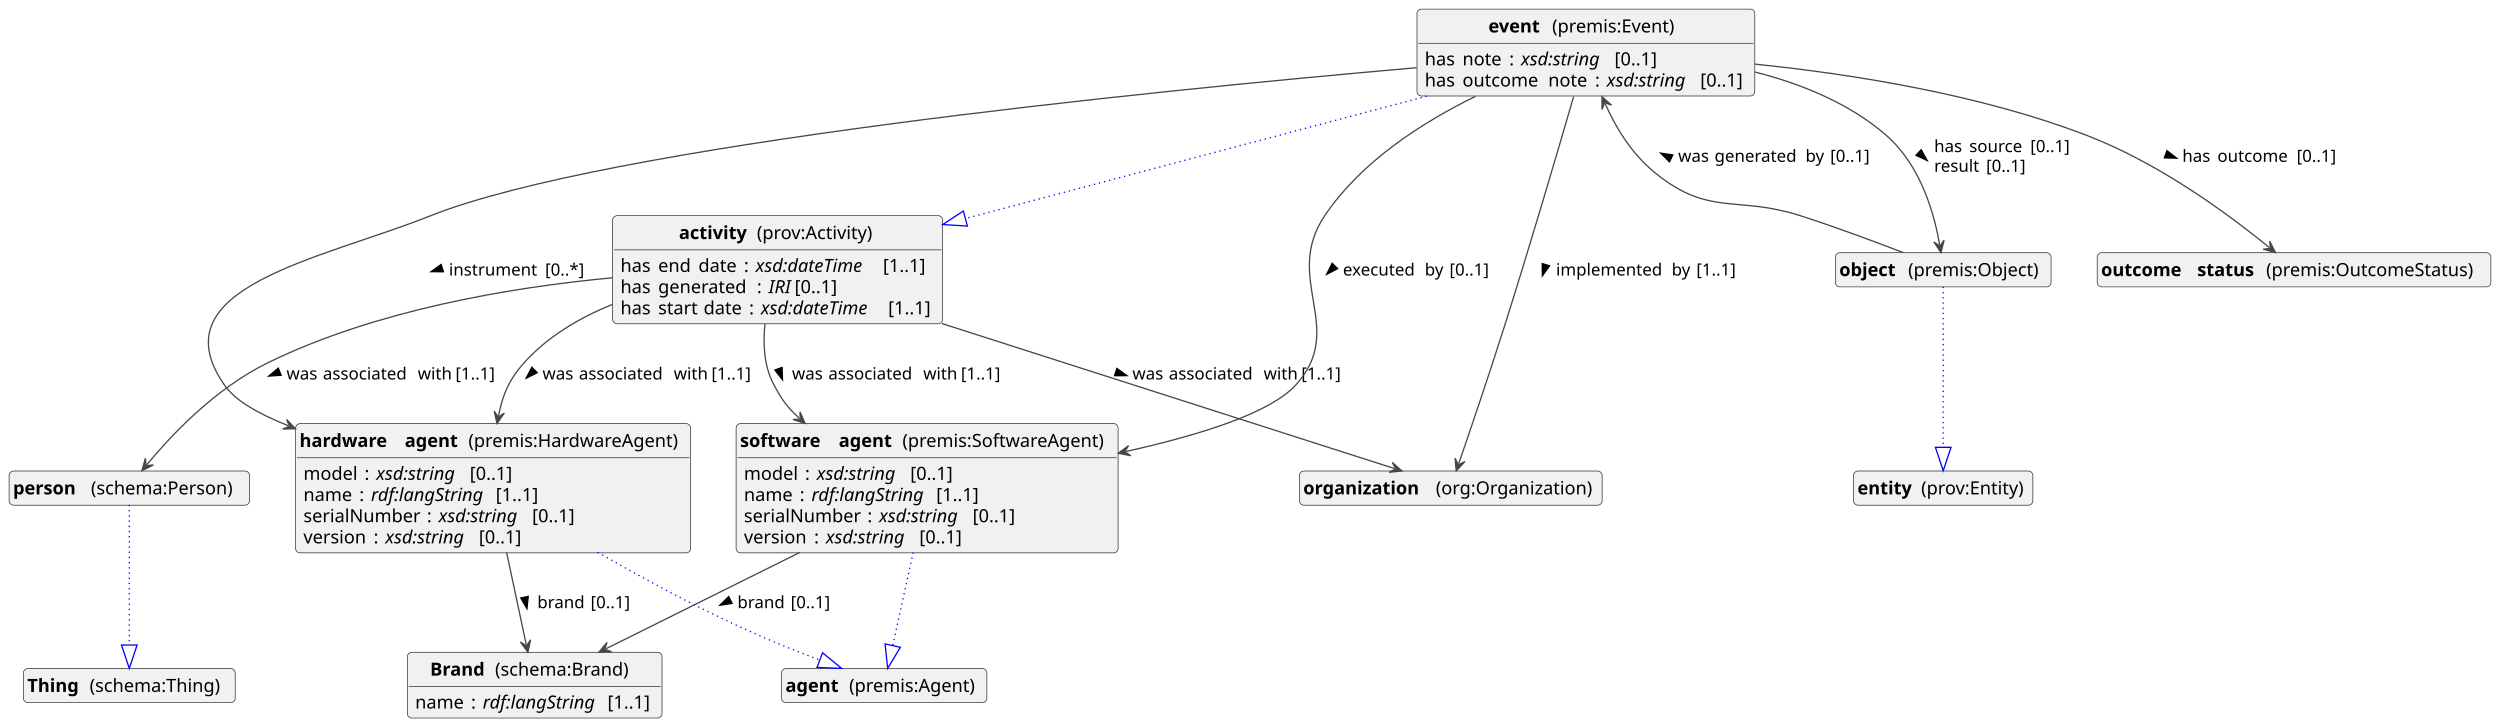
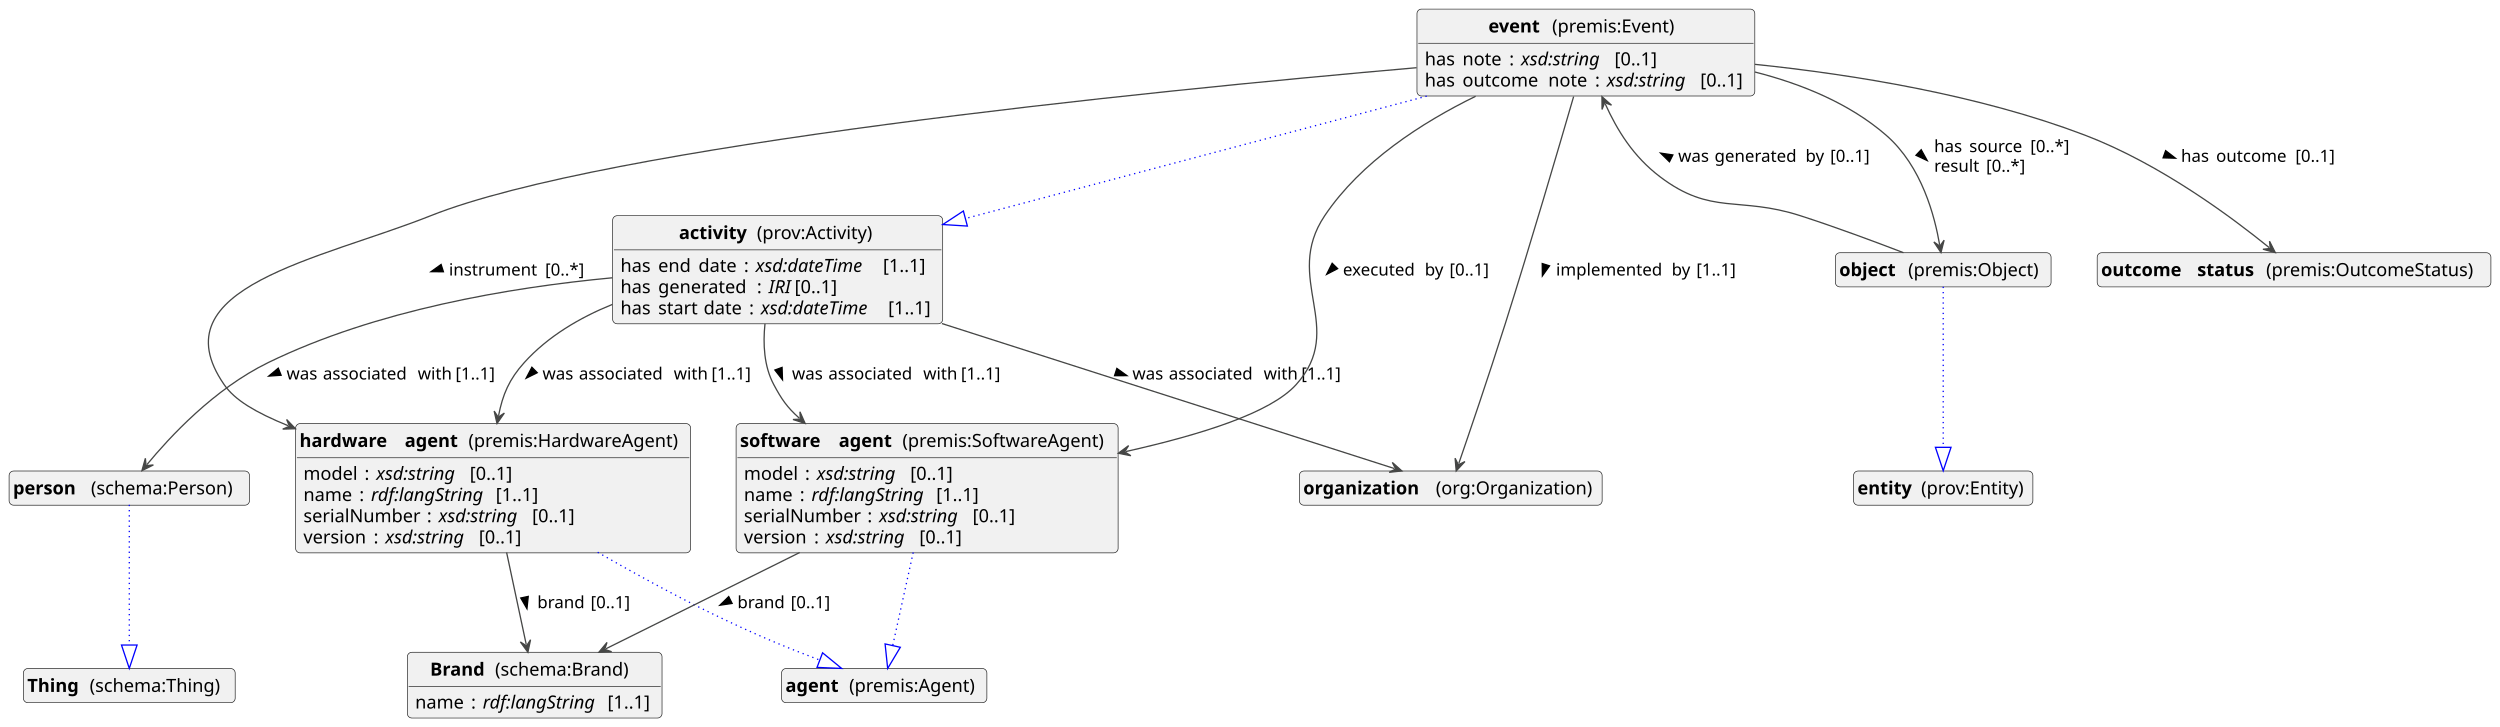
<svg xmlns="http://www.w3.org/2000/svg" xmlns:xlink="http://www.w3.org/1999/xlink" contentStyleType="text/css" height="559px" preserveAspectRatio="none" style="width:1924px;height:559px;background:#FFFFFF;" version="1.1" viewBox="0 0 1924 559" width="1924px" zoomAndPan="magnify">
  <defs />
  <g>
    <a href="#schema%3ABrand" target="_top" title="#schema%3ABrand" xlink:actuate="onRequest" xlink:href="#schema%3ABrand" xlink:show="new" xlink:title="#schema%3ABrand" xlink:type="simple">
      <g id="elem_schema_Brand">
        <rect codeLine="15" fill="#F1F1F1" height="50.594" id="schema_Brand" rx="3.5" ry="3.5" style="stroke:#181818;stroke-width:0.5;" width="196" x="313.5" y="502" />
        <text fill="#000000" font-family="sans-serif" font-size="14" font-weight="bold" lengthAdjust="spacing" textLength="46" x="331" y="519.995">Brand</text>
        <text fill="#000000" font-family="sans-serif" font-size="14" lengthAdjust="spacing" textLength="4" x="377" y="519.995"> </text>
        <text fill="#000000" font-family="sans-serif" font-size="14" lengthAdjust="spacing" textLength="111" x="381" y="519.995">(schema:Brand)</text>
        <line style="stroke:#181818;stroke-width:0.5;" x1="314.5" x2="508.5" y1="528.297" y2="528.297" />
        <text fill="#000000" font-family="sans-serif" font-size="14" lengthAdjust="spacing" textLength="39" x="319.5" y="545.292">name</text>
        <text fill="#000000" font-family="sans-serif" font-size="14" lengthAdjust="spacing" textLength="4" x="358.5" y="545.292"> </text>
        <text fill="#000000" font-family="sans-serif" font-size="14" lengthAdjust="spacing" textLength="5" x="362.5" y="545.292">:</text>
        <text fill="#000000" font-family="sans-serif" font-size="14" lengthAdjust="spacing" textLength="4" x="367.5" y="545.292"> </text>
        <text fill="#000000" font-family="sans-serif" font-size="14" font-style="italic" lengthAdjust="spacing" textLength="92" x="371.5" y="545.292">rdf:langString</text>
        <text fill="#000000" font-family="sans-serif" font-size="14" lengthAdjust="spacing" textLength="4" x="463.5" y="545.292"> </text>
        <text fill="#000000" font-family="sans-serif" font-size="14" lengthAdjust="spacing" textLength="36" x="467.5" y="545.292">[1..1]</text>
      </g>
    </a>
    <a href="#prov%3AActivity" target="_top" title="#prov%3AActivity" xlink:actuate="onRequest" xlink:href="#prov%3AActivity" xlink:show="new" xlink:title="#prov%3AActivity" xlink:type="simple">
      <g id="elem_prov_Activity">
        <rect codeLine="18" fill="#F1F1F1" height="83.188" id="prov_Activity" rx="3.5" ry="3.5" style="stroke:#181818;stroke-width:0.5;" width="254" x="471.5" y="166" />
        <text fill="#000000" font-family="sans-serif" font-size="14" font-weight="bold" lengthAdjust="spacing" textLength="56" x="522.5" y="183.995">activity</text>
        <text fill="#000000" font-family="sans-serif" font-size="14" lengthAdjust="spacing" textLength="4" x="578.5" y="183.995"> </text>
        <text fill="#000000" font-family="sans-serif" font-size="14" lengthAdjust="spacing" textLength="92" x="582.5" y="183.995">(prov:Activity)</text>
        <line style="stroke:#181818;stroke-width:0.5;" x1="472.5" x2="724.5" y1="192.297" y2="192.297" />
        <text fill="#000000" font-family="sans-serif" font-size="14" lengthAdjust="spacing" textLength="25" x="477.5" y="209.292">has</text>
        <text fill="#000000" font-family="sans-serif" font-size="14" lengthAdjust="spacing" textLength="4" x="502.5" y="209.292"> </text>
        <text fill="#000000" font-family="sans-serif" font-size="14" lengthAdjust="spacing" textLength="27" x="506.5" y="209.292">end</text>
        <text fill="#000000" font-family="sans-serif" font-size="14" lengthAdjust="spacing" textLength="4" x="533.5" y="209.292"> </text>
        <text fill="#000000" font-family="sans-serif" font-size="14" lengthAdjust="spacing" textLength="31" x="537.5" y="209.292">date</text>
        <text fill="#000000" font-family="sans-serif" font-size="14" lengthAdjust="spacing" textLength="4" x="568.5" y="209.292"> </text>
        <text fill="#000000" font-family="sans-serif" font-size="14" lengthAdjust="spacing" textLength="5" x="572.5" y="209.292">:</text>
        <text fill="#000000" font-family="sans-serif" font-size="14" lengthAdjust="spacing" textLength="4" x="577.5" y="209.292"> </text>
        <text fill="#000000" font-family="sans-serif" font-size="14" font-style="italic" lengthAdjust="spacing" textLength="94" x="581.5" y="209.292">xsd:dateTime</text>
        <text fill="#000000" font-family="sans-serif" font-size="14" lengthAdjust="spacing" textLength="4" x="675.5" y="209.292"> </text>
        <text fill="#000000" font-family="sans-serif" font-size="14" lengthAdjust="spacing" textLength="36" x="679.5" y="209.292">[1..1]</text>
        <text fill="#000000" font-family="sans-serif" font-size="14" lengthAdjust="spacing" textLength="25" x="477.5" y="225.589">has</text>
        <text fill="#000000" font-family="sans-serif" font-size="14" lengthAdjust="spacing" textLength="4" x="502.5" y="225.589"> </text>
        <text fill="#000000" font-family="sans-serif" font-size="14" lengthAdjust="spacing" textLength="72" x="506.5" y="225.589">generated</text>
        <text fill="#000000" font-family="sans-serif" font-size="14" lengthAdjust="spacing" textLength="4" x="578.5" y="225.589"> </text>
        <text fill="#000000" font-family="sans-serif" font-size="14" lengthAdjust="spacing" textLength="5" x="582.5" y="225.589">:</text>
        <text fill="#000000" font-family="sans-serif" font-size="14" lengthAdjust="spacing" textLength="4" x="587.5" y="225.589"> </text>
        <text fill="#000000" font-family="sans-serif" font-size="14" font-style="italic" lengthAdjust="spacing" textLength="16" x="591.5" y="225.589">IRI</text>
        <text fill="#000000" font-family="sans-serif" font-size="14" lengthAdjust="spacing" textLength="4" x="607.5" y="225.589"> </text>
        <text fill="#000000" font-family="sans-serif" font-size="14" lengthAdjust="spacing" textLength="36" x="611.5" y="225.589">[0..1]</text>
        <text fill="#000000" font-family="sans-serif" font-size="14" lengthAdjust="spacing" textLength="25" x="477.5" y="241.886">has</text>
        <text fill="#000000" font-family="sans-serif" font-size="14" lengthAdjust="spacing" textLength="4" x="502.5" y="241.886"> </text>
        <text fill="#000000" font-family="sans-serif" font-size="14" lengthAdjust="spacing" textLength="31" x="506.5" y="241.886">start</text>
        <text fill="#000000" font-family="sans-serif" font-size="14" lengthAdjust="spacing" textLength="4" x="537.5" y="241.886"> </text>
        <text fill="#000000" font-family="sans-serif" font-size="14" lengthAdjust="spacing" textLength="31" x="541.5" y="241.886">date</text>
        <text fill="#000000" font-family="sans-serif" font-size="14" lengthAdjust="spacing" textLength="4" x="572.5" y="241.886"> </text>
        <text fill="#000000" font-family="sans-serif" font-size="14" lengthAdjust="spacing" textLength="5" x="576.5" y="241.886">:</text>
        <text fill="#000000" font-family="sans-serif" font-size="14" lengthAdjust="spacing" textLength="4" x="581.5" y="241.886"> </text>
        <text fill="#000000" font-family="sans-serif" font-size="14" font-style="italic" lengthAdjust="spacing" textLength="94" x="585.5" y="241.886">xsd:dateTime</text>
        <text fill="#000000" font-family="sans-serif" font-size="14" lengthAdjust="spacing" textLength="4" x="679.5" y="241.886"> </text>
        <text fill="#000000" font-family="sans-serif" font-size="14" lengthAdjust="spacing" textLength="36" x="683.5" y="241.886">[1..1]</text>
      </g>
    </a>
    <a href="#premis%3AEvent" target="_top" title="#premis%3AEvent" xlink:actuate="onRequest" xlink:href="#premis%3AEvent" xlink:show="new" xlink:title="#premis%3AEvent" xlink:type="simple">
      <g id="elem_premis_Event">
        <rect codeLine="17" fill="#F1F1F1" height="66.891" id="premis_Event" rx="3.5" ry="3.5" style="stroke:#181818;stroke-width:0.5;" width="260" x="1090.5" y="7" />
        <text fill="#000000" font-family="sans-serif" font-size="14" font-weight="bold" lengthAdjust="spacing" textLength="45" x="1145.5" y="24.995">event</text>
        <text fill="#000000" font-family="sans-serif" font-size="14" lengthAdjust="spacing" textLength="4" x="1190.5" y="24.995"> </text>
        <text fill="#000000" font-family="sans-serif" font-size="14" lengthAdjust="spacing" textLength="101" x="1194.5" y="24.995">(premis:Event)</text>
        <line style="stroke:#181818;stroke-width:0.5;" x1="1091.5" x2="1349.5" y1="33.297" y2="33.297" />
        <text fill="#000000" font-family="sans-serif" font-size="14" lengthAdjust="spacing" textLength="25" x="1096.5" y="50.292">has</text>
        <text fill="#000000" font-family="sans-serif" font-size="14" lengthAdjust="spacing" textLength="4" x="1121.5" y="50.292"> </text>
        <text fill="#000000" font-family="sans-serif" font-size="14" lengthAdjust="spacing" textLength="32" x="1125.5" y="50.292">note</text>
        <text fill="#000000" font-family="sans-serif" font-size="14" lengthAdjust="spacing" textLength="4" x="1157.5" y="50.292"> </text>
        <text fill="#000000" font-family="sans-serif" font-size="14" lengthAdjust="spacing" textLength="5" x="1161.5" y="50.292">:</text>
        <text fill="#000000" font-family="sans-serif" font-size="14" lengthAdjust="spacing" textLength="4" x="1166.5" y="50.292"> </text>
        <text fill="#000000" font-family="sans-serif" font-size="14" font-style="italic" lengthAdjust="spacing" textLength="68" x="1170.5" y="50.292">xsd:string</text>
        <text fill="#000000" font-family="sans-serif" font-size="14" lengthAdjust="spacing" textLength="4" x="1238.5" y="50.292"> </text>
        <text fill="#000000" font-family="sans-serif" font-size="14" lengthAdjust="spacing" textLength="36" x="1242.5" y="50.292">[0..1]</text>
        <text fill="#000000" font-family="sans-serif" font-size="14" lengthAdjust="spacing" textLength="25" x="1096.5" y="66.589">has</text>
        <text fill="#000000" font-family="sans-serif" font-size="14" lengthAdjust="spacing" textLength="4" x="1121.5" y="66.589"> </text>
        <text fill="#000000" font-family="sans-serif" font-size="14" lengthAdjust="spacing" textLength="62" x="1125.5" y="66.589">outcome</text>
        <text fill="#000000" font-family="sans-serif" font-size="14" lengthAdjust="spacing" textLength="4" x="1187.5" y="66.589"> </text>
        <text fill="#000000" font-family="sans-serif" font-size="14" lengthAdjust="spacing" textLength="32" x="1191.5" y="66.589">note</text>
        <text fill="#000000" font-family="sans-serif" font-size="14" lengthAdjust="spacing" textLength="4" x="1223.5" y="66.589"> </text>
        <text fill="#000000" font-family="sans-serif" font-size="14" lengthAdjust="spacing" textLength="5" x="1227.5" y="66.589">:</text>
        <text fill="#000000" font-family="sans-serif" font-size="14" lengthAdjust="spacing" textLength="4" x="1232.5" y="66.589"> </text>
        <text fill="#000000" font-family="sans-serif" font-size="14" font-style="italic" lengthAdjust="spacing" textLength="68" x="1236.5" y="66.589">xsd:string</text>
        <text fill="#000000" font-family="sans-serif" font-size="14" lengthAdjust="spacing" textLength="4" x="1304.5" y="66.589"> </text>
        <text fill="#000000" font-family="sans-serif" font-size="14" lengthAdjust="spacing" textLength="36" x="1308.5" y="66.589">[0..1]</text>
      </g>
    </a>
    <a href="#premis%3AHardwareAgent" target="_top" title="#premis%3AHardwareAgent" xlink:actuate="onRequest" xlink:href="#premis%3AHardwareAgent" xlink:show="new" xlink:title="#premis%3AHardwareAgent" xlink:type="simple">
      <g id="elem_premis_HardwareAgent">
        <rect codeLine="19" fill="#F1F1F1" height="99.484" id="premis_HardwareAgent" rx="3.5" ry="3.5" style="stroke:#181818;stroke-width:0.5;" width="304" x="227.5" y="326" />
        <text fill="#000000" font-family="sans-serif" font-size="14" font-weight="bold" lengthAdjust="spacing" textLength="76" x="230.5" y="343.995">hardware</text>
        <text fill="#000000" font-family="sans-serif" font-size="14" font-weight="bold" lengthAdjust="spacing" textLength="5" x="306.5" y="343.995"> </text>
        <text fill="#000000" font-family="sans-serif" font-size="14" font-weight="bold" lengthAdjust="spacing" textLength="45" x="311.5" y="343.995">agent</text>
        <text fill="#000000" font-family="sans-serif" font-size="14" lengthAdjust="spacing" textLength="4" x="356.5" y="343.995"> </text>
        <text fill="#000000" font-family="sans-serif" font-size="14" lengthAdjust="spacing" textLength="168" x="360.5" y="343.995">(premis:HardwareAgent)</text>
        <line style="stroke:#181818;stroke-width:0.5;" x1="228.5" x2="530.5" y1="352.297" y2="352.297" />
        <text fill="#000000" font-family="sans-serif" font-size="14" lengthAdjust="spacing" textLength="43" x="233.5" y="369.292">model</text>
        <text fill="#000000" font-family="sans-serif" font-size="14" lengthAdjust="spacing" textLength="4" x="276.5" y="369.292"> </text>
        <text fill="#000000" font-family="sans-serif" font-size="14" lengthAdjust="spacing" textLength="5" x="280.5" y="369.292">:</text>
        <text fill="#000000" font-family="sans-serif" font-size="14" lengthAdjust="spacing" textLength="4" x="285.5" y="369.292"> </text>
        <text fill="#000000" font-family="sans-serif" font-size="14" font-style="italic" lengthAdjust="spacing" textLength="68" x="289.5" y="369.292">xsd:string</text>
        <text fill="#000000" font-family="sans-serif" font-size="14" lengthAdjust="spacing" textLength="4" x="357.5" y="369.292"> </text>
        <text fill="#000000" font-family="sans-serif" font-size="14" lengthAdjust="spacing" textLength="36" x="361.5" y="369.292">[0..1]</text>
        <text fill="#000000" font-family="sans-serif" font-size="14" lengthAdjust="spacing" textLength="39" x="233.5" y="385.589">name</text>
        <text fill="#000000" font-family="sans-serif" font-size="14" lengthAdjust="spacing" textLength="4" x="272.5" y="385.589"> </text>
        <text fill="#000000" font-family="sans-serif" font-size="14" lengthAdjust="spacing" textLength="5" x="276.5" y="385.589">:</text>
        <text fill="#000000" font-family="sans-serif" font-size="14" lengthAdjust="spacing" textLength="4" x="281.5" y="385.589"> </text>
        <text fill="#000000" font-family="sans-serif" font-size="14" font-style="italic" lengthAdjust="spacing" textLength="92" x="285.5" y="385.589">rdf:langString</text>
        <text fill="#000000" font-family="sans-serif" font-size="14" lengthAdjust="spacing" textLength="4" x="377.5" y="385.589"> </text>
        <text fill="#000000" font-family="sans-serif" font-size="14" lengthAdjust="spacing" textLength="36" x="381.5" y="385.589">[1..1]</text>
        <text fill="#000000" font-family="sans-serif" font-size="14" lengthAdjust="spacing" textLength="91" x="233.5" y="401.886">serialNumber</text>
        <text fill="#000000" font-family="sans-serif" font-size="14" lengthAdjust="spacing" textLength="4" x="324.5" y="401.886"> </text>
        <text fill="#000000" font-family="sans-serif" font-size="14" lengthAdjust="spacing" textLength="5" x="328.5" y="401.886">:</text>
        <text fill="#000000" font-family="sans-serif" font-size="14" lengthAdjust="spacing" textLength="4" x="333.5" y="401.886"> </text>
        <text fill="#000000" font-family="sans-serif" font-size="14" font-style="italic" lengthAdjust="spacing" textLength="68" x="337.5" y="401.886">xsd:string</text>
        <text fill="#000000" font-family="sans-serif" font-size="14" lengthAdjust="spacing" textLength="4" x="405.5" y="401.886"> </text>
        <text fill="#000000" font-family="sans-serif" font-size="14" lengthAdjust="spacing" textLength="36" x="409.5" y="401.886">[0..1]</text>
        <text fill="#000000" font-family="sans-serif" font-size="14" lengthAdjust="spacing" textLength="50" x="233.5" y="418.183">version</text>
        <text fill="#000000" font-family="sans-serif" font-size="14" lengthAdjust="spacing" textLength="4" x="283.5" y="418.183"> </text>
        <text fill="#000000" font-family="sans-serif" font-size="14" lengthAdjust="spacing" textLength="5" x="287.5" y="418.183">:</text>
        <text fill="#000000" font-family="sans-serif" font-size="14" lengthAdjust="spacing" textLength="4" x="292.5" y="418.183"> </text>
        <text fill="#000000" font-family="sans-serif" font-size="14" font-style="italic" lengthAdjust="spacing" textLength="68" x="296.5" y="418.183">xsd:string</text>
        <text fill="#000000" font-family="sans-serif" font-size="14" lengthAdjust="spacing" textLength="4" x="364.5" y="418.183"> </text>
        <text fill="#000000" font-family="sans-serif" font-size="14" lengthAdjust="spacing" textLength="36" x="368.5" y="418.183">[0..1]</text>
      </g>
    </a>
    <a href="#premis%3AAgent" target="_top" title="#premis%3AAgent" xlink:actuate="onRequest" xlink:href="#premis%3AAgent" xlink:show="new" xlink:title="#premis%3AAgent" xlink:type="simple">
      <g id="elem_premis_Agent">
        <rect codeLine="28" fill="#F1F1F1" height="26.297" id="premis_Agent" rx="3.5" ry="3.5" style="stroke:#181818;stroke-width:0.5;" width="158" x="601.5" y="514.5" />
        <text fill="#000000" font-family="sans-serif" font-size="14" font-weight="bold" lengthAdjust="spacing" textLength="45" x="604.5" y="532.495">agent</text>
        <text fill="#000000" font-family="sans-serif" font-size="14" lengthAdjust="spacing" textLength="4" x="649.5" y="532.495"> </text>
        <text fill="#000000" font-family="sans-serif" font-size="14" lengthAdjust="spacing" textLength="103" x="653.5" y="532.495">(premis:Agent)</text>
      </g>
    </a>
    <a href="#premis%3AObject" target="_top" title="#premis%3AObject" xlink:actuate="onRequest" xlink:href="#premis%3AObject" xlink:show="new" xlink:title="#premis%3AObject" xlink:type="simple">
      <g id="elem_premis_Object">
        <rect codeLine="21" fill="#F1F1F1" height="26.297" id="premis_Object" rx="3.5" ry="3.5" style="stroke:#181818;stroke-width:0.5;" width="166" x="1412.5" y="194.5" />
        <text fill="#000000" font-family="sans-serif" font-size="14" font-weight="bold" lengthAdjust="spacing" textLength="49" x="1415.5" y="212.495">object</text>
        <text fill="#000000" font-family="sans-serif" font-size="14" lengthAdjust="spacing" textLength="4" x="1464.5" y="212.495"> </text>
        <text fill="#000000" font-family="sans-serif" font-size="14" lengthAdjust="spacing" textLength="107" x="1468.5" y="212.495">(premis:Object)</text>
      </g>
    </a>
    <a href="#prov%3AEntity" target="_top" title="#prov%3AEntity" xlink:actuate="onRequest" xlink:href="#prov%3AEntity" xlink:show="new" xlink:title="#prov%3AEntity" xlink:type="simple">
      <g id="elem_prov_Entity">
        <rect codeLine="22" fill="#F1F1F1" height="26.297" id="prov_Entity" rx="3.5" ry="3.5" style="stroke:#181818;stroke-width:0.5;" width="138" x="1426.5" y="362.5" />
        <text fill="#000000" font-family="sans-serif" font-size="14" font-weight="bold" lengthAdjust="spacing" textLength="45" x="1429.5" y="380.495">entity</text>
        <text fill="#000000" font-family="sans-serif" font-size="14" lengthAdjust="spacing" textLength="4" x="1474.5" y="380.495"> </text>
        <text fill="#000000" font-family="sans-serif" font-size="14" lengthAdjust="spacing" textLength="83" x="1478.5" y="380.495">(prov:Entity)</text>
      </g>
    </a>
    <a href="../../organizations/en#org%3AOrganization" target="_top" title="../../organizations/en#org%3AOrganization" xlink:actuate="onRequest" xlink:href="../../organizations/en#org%3AOrganization" xlink:show="new" xlink:title="../../organizations/en#org%3AOrganization" xlink:type="simple">
      <g id="elem_org_Organization">
        <rect codeLine="23" fill="#F1F1F1" height="26.297" id="org_Organization" rx="3.5" ry="3.5" style="stroke:#181818;stroke-width:0.5;" width="233" x="1000" y="362.5" />
        <text fill="#000000" font-family="sans-serif" font-size="14" font-weight="bold" lengthAdjust="spacing" textLength="98" x="1003" y="380.495">organization</text>
        <text fill="#000000" font-family="sans-serif" font-size="14" lengthAdjust="spacing" textLength="4" x="1101" y="380.495"> </text>
        <text fill="#000000" font-family="sans-serif" font-size="14" lengthAdjust="spacing" textLength="125" x="1105" y="380.495">(org:Organization)</text>
      </g>
    </a>
    <a href="#premis%3AOutcomeStatus" target="_top" title="#premis%3AOutcomeStatus" xlink:actuate="onRequest" xlink:href="#premis%3AOutcomeStatus" xlink:show="new" xlink:title="#premis%3AOutcomeStatus" xlink:type="simple">
      <g id="elem_premis_OutcomeStatus">
        <rect codeLine="24" fill="#F1F1F1" height="26.297" id="premis_OutcomeStatus" rx="3.5" ry="3.5" style="stroke:#181818;stroke-width:0.5;" width="303" x="1614" y="194.5" />
        <text fill="#000000" font-family="sans-serif" font-size="14" font-weight="bold" lengthAdjust="spacing" textLength="69" x="1617" y="212.495">outcome</text>
        <text fill="#000000" font-family="sans-serif" font-size="14" font-weight="bold" lengthAdjust="spacing" textLength="5" x="1686" y="212.495"> </text>
        <text fill="#000000" font-family="sans-serif" font-size="14" font-weight="bold" lengthAdjust="spacing" textLength="49" x="1691" y="212.495">status</text>
        <text fill="#000000" font-family="sans-serif" font-size="14" lengthAdjust="spacing" textLength="4" x="1740" y="212.495"> </text>
        <text fill="#000000" font-family="sans-serif" font-size="14" lengthAdjust="spacing" textLength="170" x="1744" y="212.495">(premis:OutcomeStatus)</text>
      </g>
    </a>
    <a href="../../organizations/en#schema%3APerson" target="_top" title="../../organizations/en#schema%3APerson" xlink:actuate="onRequest" xlink:href="../../organizations/en#schema%3APerson" xlink:show="new" xlink:title="../../organizations/en#schema%3APerson" xlink:type="simple">
      <g id="elem_schema_Person">
        <rect codeLine="25" fill="#F1F1F1" height="26.297" id="schema_Person" rx="3.5" ry="3.5" style="stroke:#181818;stroke-width:0.5;" width="185" x="7" y="362.5" />
        <text fill="#000000" font-family="sans-serif" font-size="14" font-weight="bold" lengthAdjust="spacing" textLength="56" x="10" y="380.495">person</text>
        <text fill="#000000" font-family="sans-serif" font-size="14" lengthAdjust="spacing" textLength="4" x="66" y="380.495"> </text>
        <text fill="#000000" font-family="sans-serif" font-size="14" lengthAdjust="spacing" textLength="119" x="70" y="380.495">(schema:Person)</text>
      </g>
    </a>
    <a href="#schema%3AThing" target="_top" title="#schema%3AThing" xlink:actuate="onRequest" xlink:href="#schema%3AThing" xlink:show="new" xlink:title="#schema%3AThing" xlink:type="simple">
      <g id="elem_schema_Thing">
        <rect codeLine="26" fill="#F1F1F1" height="26.297" id="schema_Thing" rx="3.5" ry="3.5" style="stroke:#181818;stroke-width:0.5;" width="163" x="18" y="514.5" />
        <text fill="#000000" font-family="sans-serif" font-size="14" font-weight="bold" lengthAdjust="spacing" textLength="44" x="21" y="532.495">Thing</text>
        <text fill="#000000" font-family="sans-serif" font-size="14" lengthAdjust="spacing" textLength="4" x="65" y="532.495"> </text>
        <text fill="#000000" font-family="sans-serif" font-size="14" lengthAdjust="spacing" textLength="109" x="69" y="532.495">(schema:Thing)</text>
      </g>
    </a>
    <a href="#premis%3ASoftwareAgent" target="_top" title="#premis%3ASoftwareAgent" xlink:actuate="onRequest" xlink:href="#premis%3ASoftwareAgent" xlink:show="new" xlink:title="#premis%3ASoftwareAgent" xlink:type="simple">
      <g id="elem_premis_SoftwareAgent">
        <rect codeLine="27" fill="#F1F1F1" height="99.484" id="premis_SoftwareAgent" rx="3.5" ry="3.5" style="stroke:#181818;stroke-width:0.5;" width="294" x="566.5" y="326" />
        <text fill="#000000" font-family="sans-serif" font-size="14" font-weight="bold" lengthAdjust="spacing" textLength="71" x="569.5" y="343.995">software</text>
        <text fill="#000000" font-family="sans-serif" font-size="14" font-weight="bold" lengthAdjust="spacing" textLength="5" x="640.5" y="343.995"> </text>
        <text fill="#000000" font-family="sans-serif" font-size="14" font-weight="bold" lengthAdjust="spacing" textLength="45" x="645.5" y="343.995">agent</text>
        <text fill="#000000" font-family="sans-serif" font-size="14" lengthAdjust="spacing" textLength="4" x="690.5" y="343.995"> </text>
        <text fill="#000000" font-family="sans-serif" font-size="14" lengthAdjust="spacing" textLength="163" x="694.5" y="343.995">(premis:SoftwareAgent)</text>
        <line style="stroke:#181818;stroke-width:0.5;" x1="567.5" x2="859.5" y1="352.297" y2="352.297" />
        <text fill="#000000" font-family="sans-serif" font-size="14" lengthAdjust="spacing" textLength="43" x="572.5" y="369.292">model</text>
        <text fill="#000000" font-family="sans-serif" font-size="14" lengthAdjust="spacing" textLength="4" x="615.5" y="369.292"> </text>
        <text fill="#000000" font-family="sans-serif" font-size="14" lengthAdjust="spacing" textLength="5" x="619.5" y="369.292">:</text>
        <text fill="#000000" font-family="sans-serif" font-size="14" lengthAdjust="spacing" textLength="4" x="624.5" y="369.292"> </text>
        <text fill="#000000" font-family="sans-serif" font-size="14" font-style="italic" lengthAdjust="spacing" textLength="68" x="628.5" y="369.292">xsd:string</text>
        <text fill="#000000" font-family="sans-serif" font-size="14" lengthAdjust="spacing" textLength="4" x="696.5" y="369.292"> </text>
        <text fill="#000000" font-family="sans-serif" font-size="14" lengthAdjust="spacing" textLength="36" x="700.5" y="369.292">[0..1]</text>
        <text fill="#000000" font-family="sans-serif" font-size="14" lengthAdjust="spacing" textLength="39" x="572.5" y="385.589">name</text>
        <text fill="#000000" font-family="sans-serif" font-size="14" lengthAdjust="spacing" textLength="4" x="611.5" y="385.589"> </text>
        <text fill="#000000" font-family="sans-serif" font-size="14" lengthAdjust="spacing" textLength="5" x="615.5" y="385.589">:</text>
        <text fill="#000000" font-family="sans-serif" font-size="14" lengthAdjust="spacing" textLength="4" x="620.5" y="385.589"> </text>
        <text fill="#000000" font-family="sans-serif" font-size="14" font-style="italic" lengthAdjust="spacing" textLength="92" x="624.5" y="385.589">rdf:langString</text>
        <text fill="#000000" font-family="sans-serif" font-size="14" lengthAdjust="spacing" textLength="4" x="716.5" y="385.589"> </text>
        <text fill="#000000" font-family="sans-serif" font-size="14" lengthAdjust="spacing" textLength="36" x="720.5" y="385.589">[1..1]</text>
        <text fill="#000000" font-family="sans-serif" font-size="14" lengthAdjust="spacing" textLength="91" x="572.5" y="401.886">serialNumber</text>
        <text fill="#000000" font-family="sans-serif" font-size="14" lengthAdjust="spacing" textLength="4" x="663.5" y="401.886"> </text>
        <text fill="#000000" font-family="sans-serif" font-size="14" lengthAdjust="spacing" textLength="5" x="667.5" y="401.886">:</text>
        <text fill="#000000" font-family="sans-serif" font-size="14" lengthAdjust="spacing" textLength="4" x="672.5" y="401.886"> </text>
        <text fill="#000000" font-family="sans-serif" font-size="14" font-style="italic" lengthAdjust="spacing" textLength="68" x="676.5" y="401.886">xsd:string</text>
        <text fill="#000000" font-family="sans-serif" font-size="14" lengthAdjust="spacing" textLength="4" x="744.5" y="401.886"> </text>
        <text fill="#000000" font-family="sans-serif" font-size="14" lengthAdjust="spacing" textLength="36" x="748.5" y="401.886">[0..1]</text>
        <text fill="#000000" font-family="sans-serif" font-size="14" lengthAdjust="spacing" textLength="50" x="572.5" y="418.183">version</text>
        <text fill="#000000" font-family="sans-serif" font-size="14" lengthAdjust="spacing" textLength="4" x="622.5" y="418.183"> </text>
        <text fill="#000000" font-family="sans-serif" font-size="14" lengthAdjust="spacing" textLength="5" x="626.5" y="418.183">:</text>
        <text fill="#000000" font-family="sans-serif" font-size="14" lengthAdjust="spacing" textLength="4" x="631.5" y="418.183"> </text>
        <text fill="#000000" font-family="sans-serif" font-size="14" font-style="italic" lengthAdjust="spacing" textLength="68" x="635.5" y="418.183">xsd:string</text>
        <text fill="#000000" font-family="sans-serif" font-size="14" lengthAdjust="spacing" textLength="4" x="703.5" y="418.183"> </text>
        <text fill="#000000" font-family="sans-serif" font-size="14" lengthAdjust="spacing" textLength="36" x="707.5" y="418.183">[0..1]</text>
      </g>
    </a>
    <g id="link_prov_Activity_org_Organization">
      <path codeLine="39" d="M724.89,249 C840.94,286.19 999.926,337.139 1073.166,360.609 " fill="none" id="prov_Activity-to-org_Organization" style="stroke:#454645;stroke-width:1.0;" />
      <polygon fill="#454645" points="1078.88,362.44,1071.53,355.884,1074.119,360.914,1069.089,363.503,1078.88,362.44" style="stroke:#454645;stroke-width:1.0;" />
      <polygon fill="#000000" points="867.261,289.092,859.545,283.533,857.751,289.131,867.261,289.092" style="stroke:#000000;stroke-width:1.0;" />
      <text fill="#000000" font-family="sans-serif" font-size="13" lengthAdjust="spacing" textLength="24" x="871.5" y="292.067">was</text>
      <text fill="#000000" font-family="sans-serif" font-size="13" lengthAdjust="spacing" textLength="4" x="895.5" y="292.067"> </text>
      <text fill="#000000" font-family="sans-serif" font-size="13" lengthAdjust="spacing" textLength="69" x="899.5" y="292.067">associated</text>
      <text fill="#000000" font-family="sans-serif" font-size="13" lengthAdjust="spacing" textLength="4" x="968.5" y="292.067"> </text>
      <text fill="#000000" font-family="sans-serif" font-size="13" lengthAdjust="spacing" textLength="25" x="972.5" y="292.067">with</text>
      <text fill="#000000" font-family="sans-serif" font-size="13" lengthAdjust="spacing" textLength="4" x="997.5" y="292.067"> </text>
      <text fill="#000000" font-family="sans-serif" font-size="13" lengthAdjust="spacing" textLength="34" x="1001.5" y="292.067">[1..1]</text>
    </g>
    <g id="link_prov_Activity_premis_HardwareAgent">
      <path codeLine="40" d="M471.31,234.25 C446,244.53 421.67,258.91 403.5,279 C391.92,291.81 386.887,303.481 383.657,320.061 " fill="none" id="prov_Activity-to-premis_HardwareAgent" style="stroke:#454645;stroke-width:1.0;" />
      <polygon fill="#454645" points="382.51,325.95,388.157,317.881,383.466,321.042,380.305,316.351,382.51,325.95" style="stroke:#454645;stroke-width:1.0;" />
      <polygon fill="#000000" points="404.927,291.064,413.447,286.837,409.335,282.637,404.927,291.064" style="stroke:#000000;stroke-width:1.0;" />
      <text fill="#000000" font-family="sans-serif" font-size="13" lengthAdjust="spacing" textLength="24" x="417.5" y="292.067">was</text>
      <text fill="#000000" font-family="sans-serif" font-size="13" lengthAdjust="spacing" textLength="4" x="441.5" y="292.067"> </text>
      <text fill="#000000" font-family="sans-serif" font-size="13" lengthAdjust="spacing" textLength="69" x="445.5" y="292.067">associated</text>
      <text fill="#000000" font-family="sans-serif" font-size="13" lengthAdjust="spacing" textLength="4" x="514.5" y="292.067"> </text>
      <text fill="#000000" font-family="sans-serif" font-size="13" lengthAdjust="spacing" textLength="25" x="518.5" y="292.067">with</text>
      <text fill="#000000" font-family="sans-serif" font-size="13" lengthAdjust="spacing" textLength="4" x="543.5" y="292.067"> </text>
      <text fill="#000000" font-family="sans-serif" font-size="13" lengthAdjust="spacing" textLength="34" x="547.5" y="292.067">[1..1]</text>
    </g>
    <g id="link_prov_Activity_premis_SoftwareAgent">
      <path codeLine="41" d="M588.73,249.23 C587.11,264.68 587.96,281.93 595.5,296 C601.54,307.28 605.541,313.195 615.181,321.875 " fill="none" id="prov_Activity-to-premis_SoftwareAgent" style="stroke:#454645;stroke-width:1.0;" />
      <polygon fill="#454645" points="619.64,325.89,615.628,316.895,615.924,322.544,610.275,322.84,619.64,325.89" style="stroke:#454645;stroke-width:1.0;" />
      <polygon fill="#000000" points="602.211,292.265,601.878,282.76,596.355,284.771,602.211,292.265" style="stroke:#000000;stroke-width:1.0;" />
      <text fill="#000000" font-family="sans-serif" font-size="13" lengthAdjust="spacing" textLength="24" x="609.5" y="292.067">was</text>
      <text fill="#000000" font-family="sans-serif" font-size="13" lengthAdjust="spacing" textLength="4" x="633.5" y="292.067"> </text>
      <text fill="#000000" font-family="sans-serif" font-size="13" lengthAdjust="spacing" textLength="69" x="637.5" y="292.067">associated</text>
      <text fill="#000000" font-family="sans-serif" font-size="13" lengthAdjust="spacing" textLength="4" x="706.5" y="292.067"> </text>
      <text fill="#000000" font-family="sans-serif" font-size="13" lengthAdjust="spacing" textLength="25" x="710.5" y="292.067">with</text>
      <text fill="#000000" font-family="sans-serif" font-size="13" lengthAdjust="spacing" textLength="4" x="735.5" y="292.067"> </text>
      <text fill="#000000" font-family="sans-serif" font-size="13" lengthAdjust="spacing" textLength="34" x="739.5" y="292.067">[1..1]</text>
    </g>
    <g id="link_prov_Activity_schema_Person">
      <path codeLine="42" d="M471.24,213.79 C391.75,221.27 289.18,238.72 206.5,279 C164.42,299.5 130.264,336.766 113.054,357.576 " fill="none" id="prov_Activity-to-schema_Person" style="stroke:#454645;stroke-width:1.0;" />
      <polygon fill="#454645" points="109.23,362.2,118.048,357.814,112.416,358.347,111.883,352.715,109.23,362.2" style="stroke:#454645;stroke-width:1.0;" />
      <polygon fill="#000000" points="206.86,289.429,216.349,288.787,214.159,283.332,206.86,289.429" style="stroke:#000000;stroke-width:1.0;" />
      <text fill="#000000" font-family="sans-serif" font-size="13" lengthAdjust="spacing" textLength="24" x="220.5" y="292.067">was</text>
      <text fill="#000000" font-family="sans-serif" font-size="13" lengthAdjust="spacing" textLength="4" x="244.5" y="292.067"> </text>
      <text fill="#000000" font-family="sans-serif" font-size="13" lengthAdjust="spacing" textLength="69" x="248.5" y="292.067">associated</text>
      <text fill="#000000" font-family="sans-serif" font-size="13" lengthAdjust="spacing" textLength="4" x="317.5" y="292.067"> </text>
      <text fill="#000000" font-family="sans-serif" font-size="13" lengthAdjust="spacing" textLength="25" x="321.5" y="292.067">with</text>
      <text fill="#000000" font-family="sans-serif" font-size="13" lengthAdjust="spacing" textLength="4" x="346.5" y="292.067"> </text>
      <text fill="#000000" font-family="sans-serif" font-size="13" lengthAdjust="spacing" textLength="34" x="350.5" y="292.067">[1..1]</text>
    </g>
    <g id="link_premis_Event_prov_Activity">
      <path codeLine="45" d="M1097.98,74 C990.39,102.54 851.878,139.284 742.948,168.184 " fill="none" id="premis_Event-to-prov_Activity" style="stroke:#0000FF;stroke-width:1.0;stroke-dasharray:1.0,3.0;" />
      <polygon fill="none" points="725.55,172.8,744.487,173.983,741.409,162.385,725.55,172.8" style="stroke:#0000FF;stroke-width:1.0;" />
    </g>
    <g id="link_premis_Event_org_Organization">
      <path codeLine="49" d="M1211.06,74.31 C1199.17,115.29 1177.96,187.53 1158.5,249 C1145.25,290.84 1130.347,334.438 1122.647,356.758 " fill="none" id="premis_Event-to-org_Organization" style="stroke:#454645;stroke-width:1.0;" />
      <polygon fill="#454645" points="1120.69,362.43,1127.406,355.226,1122.321,357.703,1119.844,352.618,1120.69,362.43" style="stroke:#454645;stroke-width:1.0;" />
      <polygon fill="#000000" points="1187.006,212.338,1192.513,204.584,1186.904,202.828,1187.006,212.338" style="stroke:#000000;stroke-width:1.0;" />
      <text fill="#000000" font-family="sans-serif" font-size="13" lengthAdjust="spacing" textLength="85" x="1197.5" y="212.067">implemented</text>
      <text fill="#000000" font-family="sans-serif" font-size="13" lengthAdjust="spacing" textLength="4" x="1282.5" y="212.067"> </text>
      <text fill="#000000" font-family="sans-serif" font-size="13" lengthAdjust="spacing" textLength="15" x="1286.5" y="212.067">by</text>
      <text fill="#000000" font-family="sans-serif" font-size="13" lengthAdjust="spacing" textLength="4" x="1301.5" y="212.067"> </text>
      <text fill="#000000" font-family="sans-serif" font-size="13" lengthAdjust="spacing" textLength="34" x="1305.5" y="212.067">[1..1]</text>
    </g>
    <g id="link_premis_Event_premis_HardwareAgent">
      <path codeLine="50" d="M1090.22,52.1 C877.75,70.65 466.72,112.23 331.5,166 C246.68,199.73 120.65,220.88 172.5,296 C180.66,307.82 196.147,317.158 221.857,327.678 " fill="none" id="premis_Event-to-premis_HardwareAgent" style="stroke:#454645;stroke-width:1.0;" />
      <polygon fill="#454645" points="227.41,329.95,220.595,322.84,222.782,328.057,217.565,330.244,227.41,329.95" style="stroke:#454645;stroke-width:1.0;" />
      <polygon fill="#000000" points="331.734,209.079,341.245,209.144,339.467,203.542,331.734,209.079" style="stroke:#000000;stroke-width:1.0;" />
      <text fill="#000000" font-family="sans-serif" font-size="13" lengthAdjust="spacing" textLength="70" x="345.5" y="212.067">instrument</text>
      <text fill="#000000" font-family="sans-serif" font-size="13" lengthAdjust="spacing" textLength="4" x="415.5" y="212.067"> </text>
      <text fill="#000000" font-family="sans-serif" font-size="13" lengthAdjust="spacing" textLength="33" x="419.5" y="212.067">[0..*]</text>
    </g>
    <g id="link_premis_Event_premis_Object">
      <path codeLine="51" d="M1350.6,55.42 C1386.53,64.57 1423.34,79.56 1451.5,104 C1479.29,128.12 1489.049,166.988 1492.759,188.468 " fill="none" id="premis_Event-to-premis_Object" style="stroke:#454645;stroke-width:1.0;" />
      <polygon fill="#454645" points="1493.78,194.38,1496.19,184.831,1492.929,189.453,1488.307,186.192,1493.78,194.38" style="stroke:#454645;stroke-width:1.0;" />
      <polygon fill="#000000" points="1483.151,123.549,1478.555,115.223,1474.538,119.514,1483.151,123.549" style="stroke:#000000;stroke-width:1.0;" />
      <text fill="#000000" font-family="sans-serif" font-size="13" lengthAdjust="spacing" textLength="23" x="1488.5" y="117.067">has</text>
      <text fill="#000000" font-family="sans-serif" font-size="13" lengthAdjust="spacing" textLength="4" x="1511.5" y="117.067"> </text>
      <text fill="#000000" font-family="sans-serif" font-size="13" lengthAdjust="spacing" textLength="43" x="1515.5" y="117.067">source</text>
      <text fill="#000000" font-family="sans-serif" font-size="13" lengthAdjust="spacing" textLength="4" x="1558.5" y="117.067"> </text>
-       <text fill="#000000" font-family="sans-serif" font-size="13" lengthAdjust="spacing" textLength="34" x="1562.5" y="117.067">[0..1]</text>
+       <text fill="#000000" font-family="sans-serif" font-size="13" lengthAdjust="spacing" textLength="33" x="1562.5" y="117.067">[0..*]</text>
      <text fill="#000000" font-family="sans-serif" font-size="13" lengthAdjust="spacing" textLength="36" x="1488.5" y="132.2">result</text>
      <text fill="#000000" font-family="sans-serif" font-size="13" lengthAdjust="spacing" textLength="4" x="1524.5" y="132.2"> </text>
-       <text fill="#000000" font-family="sans-serif" font-size="13" lengthAdjust="spacing" textLength="34" x="1528.5" y="132.2">[0..1]</text>
+       <text fill="#000000" font-family="sans-serif" font-size="13" lengthAdjust="spacing" textLength="33" x="1528.5" y="132.2">[0..*]</text>
    </g>
    <g id="link_premis_Object_premis_Event">
      <path codeLine="68" d="M1464.91,194.47 C1442.97,186.03 1412.62,174.74 1385.5,166 C1338.09,150.71 1317.17,166.13 1277.5,136 C1256.9,120.36 1244.659,100.394 1235.339,79.854 " fill="none" id="premis_Object-to-premis_Event" style="stroke:#454645;stroke-width:1.0;" />
      <polygon fill="#454645" points="1232.86,74.39,1232.936,84.239,1234.926,78.943,1240.221,80.933,1232.86,74.39" style="stroke:#454645;stroke-width:1.0;" />
      <polygon fill="#000000" points="1278.026,117.833,1284.806,124.503,1287.432,119.244,1278.026,117.833" style="stroke:#000000;stroke-width:1.0;" />
      <text fill="#000000" font-family="sans-serif" font-size="13" lengthAdjust="spacing" textLength="24" x="1291.5" y="124.567">was</text>
      <text fill="#000000" font-family="sans-serif" font-size="13" lengthAdjust="spacing" textLength="4" x="1315.5" y="124.567"> </text>
      <text fill="#000000" font-family="sans-serif" font-size="13" lengthAdjust="spacing" textLength="66" x="1319.5" y="124.567">generated</text>
      <text fill="#000000" font-family="sans-serif" font-size="13" lengthAdjust="spacing" textLength="4" x="1385.5" y="124.567"> </text>
      <text fill="#000000" font-family="sans-serif" font-size="13" lengthAdjust="spacing" textLength="15" x="1389.5" y="124.567">by</text>
      <text fill="#000000" font-family="sans-serif" font-size="13" lengthAdjust="spacing" textLength="4" x="1404.5" y="124.567"> </text>
      <text fill="#000000" font-family="sans-serif" font-size="13" lengthAdjust="spacing" textLength="34" x="1408.5" y="124.567">[0..1]</text>
    </g>
    <g id="link_premis_Event_premis_OutcomeStatus">
-       <path codeLine="52" d="M1350.51,49.34 C1426.79,57.17 1523.91,72.79 1605.5,104 C1664.35,126.51 1719.809,168.688 1746.539,190.588 " fill="none" id="premis_Event-to-premis_OutcomeStatus" style="stroke:#454645;stroke-width:1.0;" />
-       <polygon fill="#454645" points="1751.18,194.39,1746.753,185.592,1747.312,191.221,1741.683,191.78,1751.18,194.39" style="stroke:#454645;stroke-width:1.0;" />
-       <polygon fill="#000000" points="1675.209,121.746,1667.677,115.939,1665.703,121.476,1675.209,121.746" style="stroke:#000000;stroke-width:1.0;" />
-       <text fill="#000000" font-family="sans-serif" font-size="13" lengthAdjust="spacing" textLength="23" x="1679.5" y="124.567">has</text>
-       <text fill="#000000" font-family="sans-serif" font-size="13" lengthAdjust="spacing" textLength="4" x="1702.5" y="124.567"> </text>
-       <text fill="#000000" font-family="sans-serif" font-size="13" lengthAdjust="spacing" textLength="57" x="1706.5" y="124.567">outcome</text>
-       <text fill="#000000" font-family="sans-serif" font-size="13" lengthAdjust="spacing" textLength="4" x="1763.5" y="124.567"> </text>
-       <text fill="#000000" font-family="sans-serif" font-size="13" lengthAdjust="spacing" textLength="34" x="1767.5" y="124.567">[0..1]</text>
+       <path codeLine="52" d="M1350.58,49.52 C1426.59,57.4 1523.24,73.03 1604.5,104 C1663.64,126.54 1719.495,168.715 1746.415,190.605 " fill="none" id="premis_Event-to-premis_OutcomeStatus" style="stroke:#454645;stroke-width:1.0;" />
+       <polygon fill="#454645" points="1751.07,194.39,1746.611,185.608,1747.191,191.236,1741.564,191.815,1751.07,194.39" style="stroke:#454645;stroke-width:1.0;" />
+       <polygon fill="#000000" points="1674.21,121.745,1666.676,115.94,1664.703,121.477,1674.21,121.745" style="stroke:#000000;stroke-width:1.0;" />
+       <text fill="#000000" font-family="sans-serif" font-size="13" lengthAdjust="spacing" textLength="23" x="1678.5" y="124.567">has</text>
+       <text fill="#000000" font-family="sans-serif" font-size="13" lengthAdjust="spacing" textLength="4" x="1701.5" y="124.567"> </text>
+       <text fill="#000000" font-family="sans-serif" font-size="13" lengthAdjust="spacing" textLength="57" x="1705.5" y="124.567">outcome</text>
+       <text fill="#000000" font-family="sans-serif" font-size="13" lengthAdjust="spacing" textLength="4" x="1762.5" y="124.567"> </text>
+       <text fill="#000000" font-family="sans-serif" font-size="13" lengthAdjust="spacing" textLength="34" x="1766.5" y="124.567">[0..1]</text>
    </g>
    <g id="link_premis_Event_premis_SoftwareAgent">
      <path codeLine="53" d="M1135.65,74.09 C1094.21,94.34 1047.38,124.53 1019.5,166 C986.8,214.63 1036.77,252.5 997.5,296 C977.96,317.64 925.364,334.264 866.524,347.494 " fill="none" id="premis_Event-to-premis_SoftwareAgent" style="stroke:#454645;stroke-width:1.0;" />
      <polygon fill="#454645" points="860.67,348.81,870.328,350.738,865.548,347.713,868.573,342.933,860.67,348.81" style="stroke:#454645;stroke-width:1.0;" />
      <polygon fill="#000000" points="1020.992,211.13,1029.432,206.745,1025.243,202.622,1020.992,211.13" style="stroke:#000000;stroke-width:1.0;" />
      <text fill="#000000" font-family="sans-serif" font-size="13" lengthAdjust="spacing" textLength="59" x="1033.5" y="212.067">executed</text>
      <text fill="#000000" font-family="sans-serif" font-size="13" lengthAdjust="spacing" textLength="4" x="1092.5" y="212.067"> </text>
      <text fill="#000000" font-family="sans-serif" font-size="13" lengthAdjust="spacing" textLength="15" x="1096.5" y="212.067">by</text>
      <text fill="#000000" font-family="sans-serif" font-size="13" lengthAdjust="spacing" textLength="4" x="1111.5" y="212.067"> </text>
      <text fill="#000000" font-family="sans-serif" font-size="13" lengthAdjust="spacing" textLength="34" x="1115.5" y="212.067">[0..1]</text>
    </g>
    <g id="link_premis_HardwareAgent_premis_Agent">
      <path codeLine="56" d="M459.98,425.02 C487.35,440.78 518.39,457.83 547.5,472 C580.93,488.27 603.676,497.661 630.916,508.021 " fill="none" id="premis_HardwareAgent-to-premis_Agent" style="stroke:#0000FF;stroke-width:1.0;stroke-dasharray:1.0,3.0;" />
      <polygon fill="none" points="647.74,514.42,633.049,502.413,628.783,513.629,647.74,514.42" style="stroke:#0000FF;stroke-width:1.0;" />
    </g>
    <g id="link_premis_HardwareAgent_schema_Brand">
      <path codeLine="63" d="M389.89,425.2 C395.36,450.86 400.587,475.362 405.017,496.112 " fill="none" id="premis_HardwareAgent-to-schema_Brand" style="stroke:#454645;stroke-width:1.0;" />
      <polygon fill="#454645" points="406.27,501.98,408.303,492.343,405.226,497.09,400.479,494.014,406.27,501.98" style="stroke:#454645;stroke-width:1.0;" />
      <polygon fill="#000000" points="405.543,468.456,406.53,458.997,400.782,460.224,405.543,468.456" style="stroke:#000000;stroke-width:1.0;" />
      <text fill="#000000" font-family="sans-serif" font-size="13" lengthAdjust="spacing" textLength="37" x="413.5" y="468.067">brand</text>
      <text fill="#000000" font-family="sans-serif" font-size="13" lengthAdjust="spacing" textLength="4" x="450.5" y="468.067"> </text>
      <text fill="#000000" font-family="sans-serif" font-size="13" lengthAdjust="spacing" textLength="34" x="454.5" y="468.067">[0..1]</text>
    </g>
    <g id="link_premis_Object_prov_Entity">
      <path codeLine="66" d="M1495.5,220.71 C1495.5,251.4 1495.5,313.56 1495.5,344.28 " fill="none" id="premis_Object-to-prov_Entity" style="stroke:#0000FF;stroke-width:1.0;stroke-dasharray:1.0,3.0;" />
      <polygon fill="none" points="1495.5,362.28,1501.5,344.28,1489.5,344.28,1495.5,362.28" style="stroke:#0000FF;stroke-width:1.0;" />
    </g>
    <g id="link_schema_Person_schema_Thing">
      <path codeLine="74" d="M99.5,388.52 C99.5,416.61 99.5,468.28 99.5,496.42 " fill="none" id="schema_Person-to-schema_Thing" style="stroke:#0000FF;stroke-width:1.0;stroke-dasharray:1.0,3.0;" />
      <polygon fill="none" points="99.5,514.42,105.5,496.42,93.5,496.42,99.5,514.42" style="stroke:#0000FF;stroke-width:1.0;" />
    </g>
    <g id="link_premis_SoftwareAgent_premis_Agent">
      <path codeLine="77" d="M702.79,425.2 C695.86,456.68 691.253,477.662 687.023,496.862 " fill="none" id="premis_SoftwareAgent-to-premis_Agent" style="stroke:#0000FF;stroke-width:1.0;stroke-dasharray:1.0,3.0;" />
      <polygon fill="none" points="683.15,514.44,692.882,498.152,681.163,495.571,683.15,514.44" style="stroke:#0000FF;stroke-width:1.0;" />
    </g>
    <g id="link_premis_SoftwareAgent_schema_Brand">
      <path codeLine="84" d="M615.45,425.2 C563.78,450.86 508.014,478.561 466.243,499.311 " fill="none" id="premis_SoftwareAgent-to-schema_Brand" style="stroke:#454645;stroke-width:1.0;" />
      <polygon fill="#454645" points="460.87,501.98,470.71,501.558,465.348,499.755,467.151,494.394,460.87,501.98" style="stroke:#454645;stroke-width:1.0;" />
      <polygon fill="#000000" points="554.022,465.791,563.43,464.399,560.815,459.135,554.022,465.791" style="stroke:#000000;stroke-width:1.0;" />
      <text fill="#000000" font-family="sans-serif" font-size="13" lengthAdjust="spacing" textLength="37" x="567.5" y="468.067">brand</text>
      <text fill="#000000" font-family="sans-serif" font-size="13" lengthAdjust="spacing" textLength="4" x="604.5" y="468.067"> </text>
      <text fill="#000000" font-family="sans-serif" font-size="13" lengthAdjust="spacing" textLength="34" x="608.5" y="468.067">[0..1]</text>
    </g>
  </g>
</svg>
